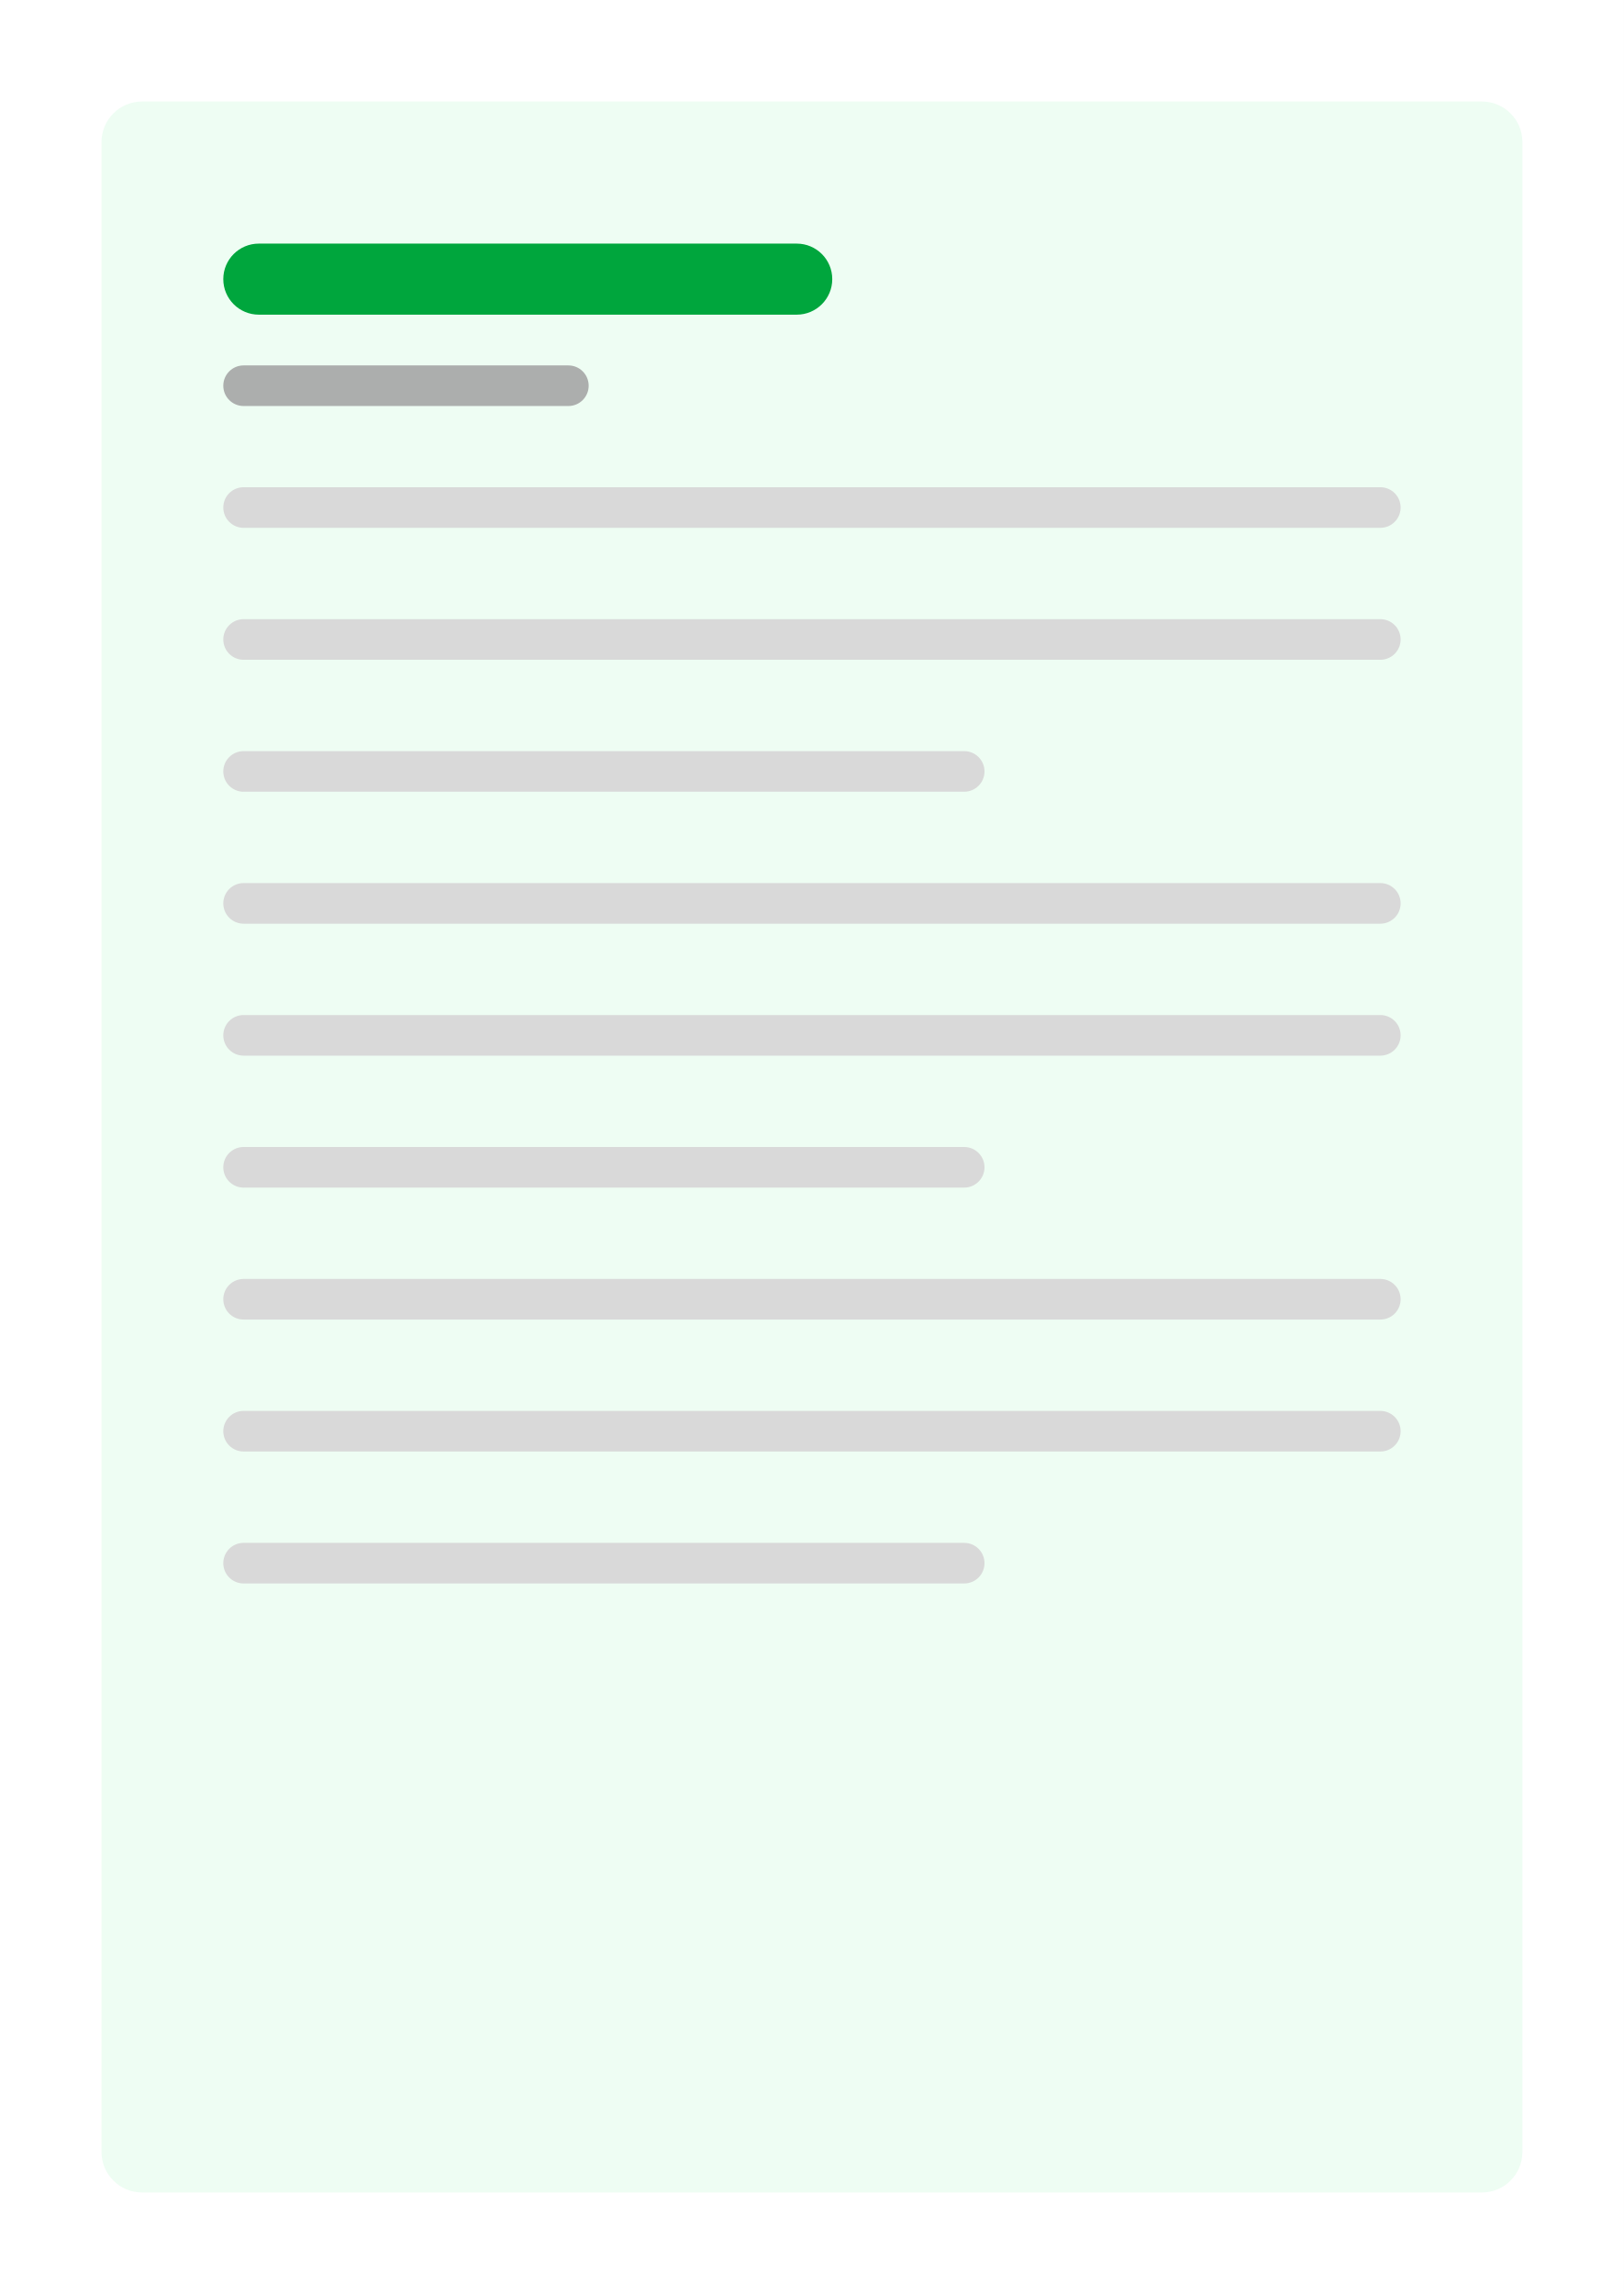
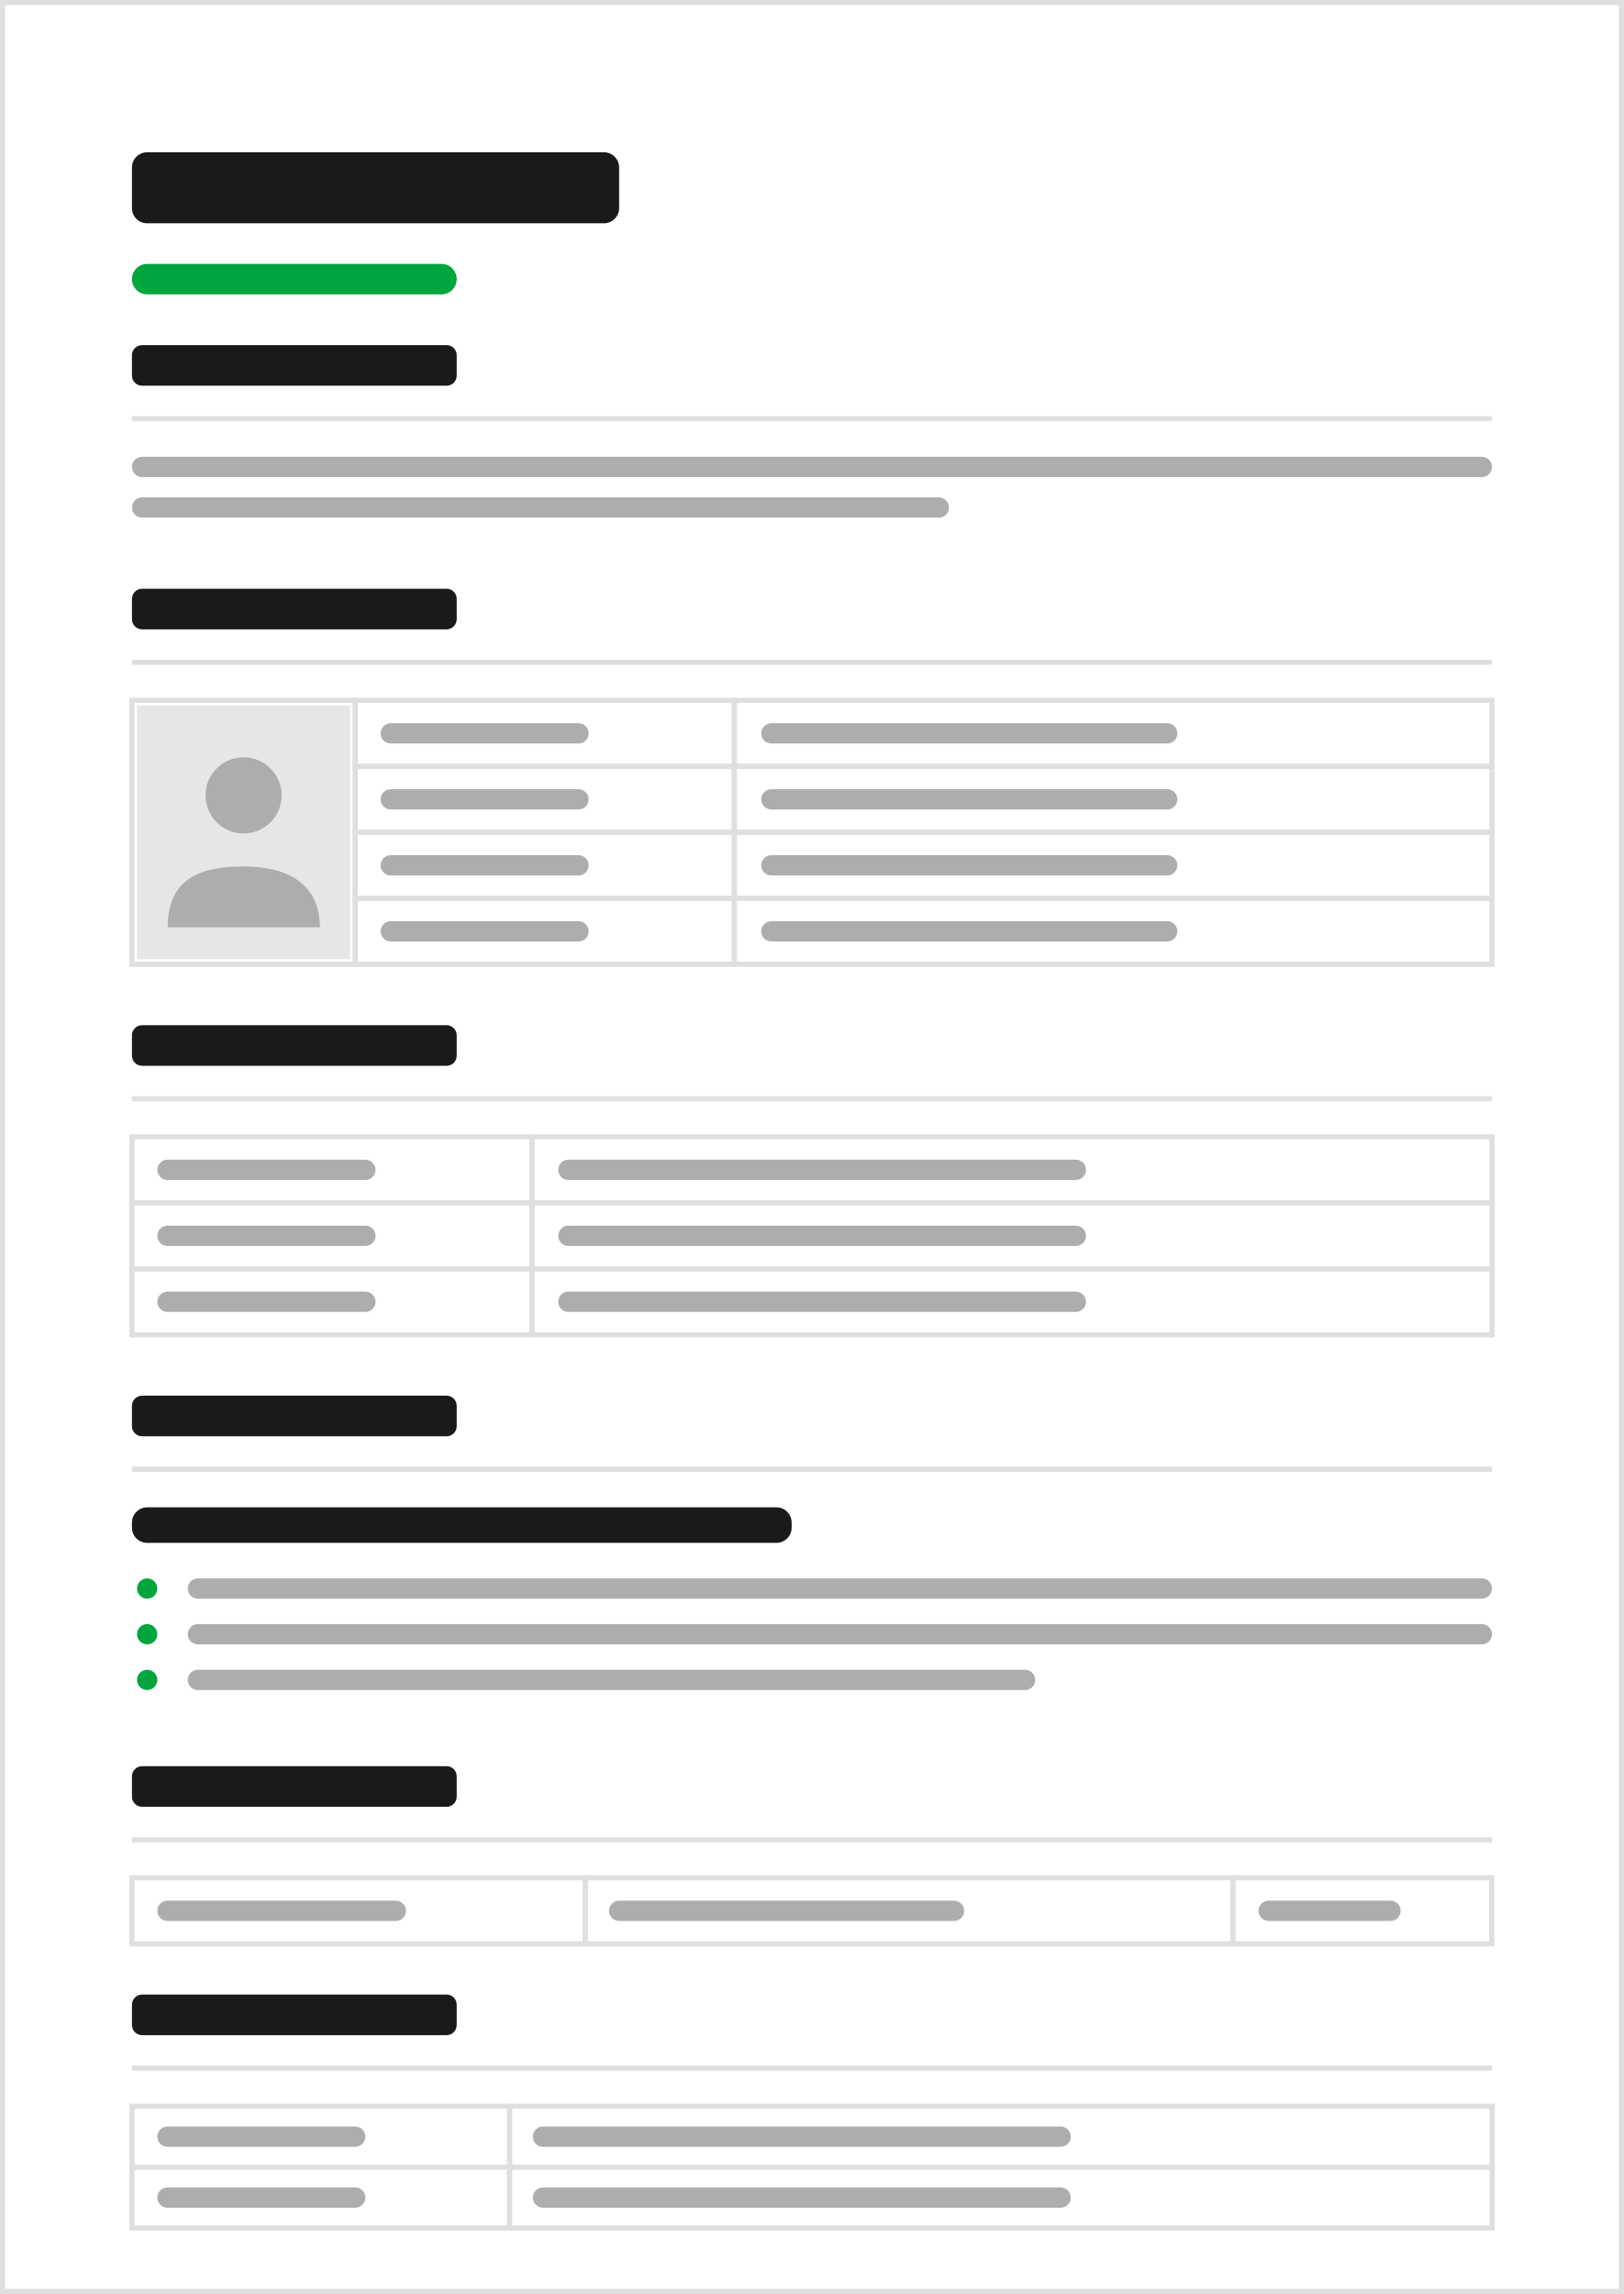
- <svg xmlns="http://www.w3.org/2000/svg" viewBox="0 0 320 452" width="320" height="452" role="img" aria-label="기본 이력서">
+ <svg xmlns="http://www.w3.org/2000/svg" viewBox="0 0 320 452" width="320" height="452" role="img" aria-label="기본 이력서 미리보기">
  <rect width="320" height="452" fill="#FFFFFF" />
-   <rect x="20" y="20" width="280" height="412" rx="8" fill="#EEFDF3" />
-   <rect x="44" y="48" width="120" height="14" rx="7" fill="#00A63D" />
-   <rect x="44" y="72" width="72" height="8" rx="4" fill="#ACAEAD" />
-   <rect x="44" y="96" width="232" height="8" rx="4" fill="#D9D9D9" />
-   <rect x="44" y="122" width="232" height="8" rx="4" fill="#D9D9D9" />
-   <rect x="44" y="148" width="150" height="8" rx="4" fill="#D9D9D9" />
-   <rect x="44" y="174" width="232" height="8" rx="4" fill="#D9D9D9" />
-   <rect x="44" y="200" width="232" height="8" rx="4" fill="#D9D9D9" />
-   <rect x="44" y="226" width="150" height="8" rx="4" fill="#D9D9D9" />
-   <rect x="44" y="252" width="232" height="8" rx="4" fill="#D9D9D9" />
-   <rect x="44" y="278" width="232" height="8" rx="4" fill="#D9D9D9" />
-   <rect x="44" y="304" width="150" height="8" rx="4" fill="#D9D9D9" />
+   <rect x="0.5" y="0.5" width="319" height="451" fill="none" stroke="#DDE0DD" />
+   <rect x="26" y="30" width="96" height="14" fill="#1A1A1A" rx="3" />
+   <rect x="26" y="52" width="64" height="6" fill="#00A63D" rx="3" />
+   <rect x="26" y="68" width="64" height="8" fill="#1A1A1A" rx="2" />
+   <rect x="26" y="82" width="268" height="1" fill="#DDE0DD" />
+   <rect x="26" y="90" width="268" height="4" fill="#ACAEAD" rx="2" />
+   <rect x="26" y="98" width="161" height="4" fill="#ACAEAD" rx="2" />
+   <rect x="26" y="116" width="64" height="8" fill="#1A1A1A" rx="2" />
+   <rect x="26" y="130" width="268" height="1" fill="#DDE0DD" />
+   <rect x="27" y="139" width="42" height="50" fill="#E4E7E4" />
+   <circle cx="48.0" cy="156.72" r="7.5" fill="#ACAEAD" />
+   <path d="M33.04 182.72c0-10 7-12 15-12s15 3 15 12z" fill="#ACAEAD" />
+   <rect x="26" y="138" width="44" height="52" fill="none" stroke="#DDE0DD" />
+   <rect x="70.0" y="138" width="74.7" height="13" fill="none" stroke="#DDE0DD" />
+   <rect x="75" y="142.5" width="41" height="4" fill="#ACAEAD" rx="2" />
+   <rect x="144.7" y="138" width="149.3" height="13" fill="none" stroke="#DDE0DD" />
+   <rect x="150" y="142.5" width="82" height="4" fill="#ACAEAD" rx="2" />
+   <rect x="70.0" y="151" width="74.7" height="13" fill="none" stroke="#DDE0DD" />
+   <rect x="75" y="155.5" width="41" height="4" fill="#ACAEAD" rx="2" />
+   <rect x="144.7" y="151" width="149.3" height="13" fill="none" stroke="#DDE0DD" />
+   <rect x="150" y="155.5" width="82" height="4" fill="#ACAEAD" rx="2" />
+   <rect x="70.0" y="164" width="74.7" height="13" fill="none" stroke="#DDE0DD" />
+   <rect x="75" y="168.5" width="41" height="4" fill="#ACAEAD" rx="2" />
+   <rect x="144.7" y="164" width="149.3" height="13" fill="none" stroke="#DDE0DD" />
+   <rect x="150" y="168.5" width="82" height="4" fill="#ACAEAD" rx="2" />
+   <rect x="70.0" y="177" width="74.7" height="13" fill="none" stroke="#DDE0DD" />
+   <rect x="75" y="181.5" width="41" height="4" fill="#ACAEAD" rx="2" />
+   <rect x="144.7" y="177" width="149.3" height="13" fill="none" stroke="#DDE0DD" />
+   <rect x="150" y="181.5" width="82" height="4" fill="#ACAEAD" rx="2" />
+   <rect x="26" y="202" width="64" height="8" fill="#1A1A1A" rx="2" />
+   <rect x="26" y="216" width="268" height="1" fill="#DDE0DD" />
+   <rect x="26" y="224" width="78.8" height="13" fill="none" stroke="#DDE0DD" />
+   <rect x="31" y="228.5" width="43" height="4" fill="#ACAEAD" rx="2" />
+   <rect x="104.824" y="224" width="189.2" height="13" fill="none" stroke="#DDE0DD" />
+   <rect x="110" y="228.5" width="104" height="4" fill="#ACAEAD" rx="2" />
+   <rect x="26" y="237" width="78.8" height="13" fill="none" stroke="#DDE0DD" />
+   <rect x="31" y="241.5" width="43" height="4" fill="#ACAEAD" rx="2" />
+   <rect x="104.824" y="237" width="189.2" height="13" fill="none" stroke="#DDE0DD" />
+   <rect x="110" y="241.5" width="104" height="4" fill="#ACAEAD" rx="2" />
+   <rect x="26" y="250" width="78.8" height="13" fill="none" stroke="#DDE0DD" />
+   <rect x="31" y="254.5" width="43" height="4" fill="#ACAEAD" rx="2" />
+   <rect x="104.824" y="250" width="189.2" height="13" fill="none" stroke="#DDE0DD" />
+   <rect x="110" y="254.5" width="104" height="4" fill="#ACAEAD" rx="2" />
+   <rect x="26" y="275" width="64" height="8" fill="#1A1A1A" rx="2" />
+   <rect x="26" y="289" width="268" height="1" fill="#DDE0DD" />
+   <rect x="26" y="297" width="130" height="7" fill="#1A1A1A" rx="3" />
+   <circle cx="29" cy="313" r="2" fill="#00A63D" />
+   <rect x="37" y="311" width="257" height="4" fill="#ACAEAD" rx="2" />
+   <circle cx="29" cy="322" r="2" fill="#00A63D" />
+   <rect x="37" y="320" width="257" height="4" fill="#ACAEAD" rx="2" />
+   <circle cx="29" cy="331" r="2" fill="#00A63D" />
+   <rect x="37" y="329" width="167" height="4" fill="#ACAEAD" rx="2" />
+   <rect x="26" y="348" width="64" height="8" fill="#1A1A1A" rx="2" />
+   <rect x="26" y="362" width="268" height="1" fill="#DDE0DD" />
+   <rect x="26" y="370" width="89.3" height="13" fill="none" stroke="#DDE0DD" />
+   <rect x="31" y="374.5" width="49" height="4" fill="#ACAEAD" rx="2" />
+   <rect x="115.333" y="370" width="127.6" height="13" fill="none" stroke="#DDE0DD" />
+   <rect x="120" y="374.5" width="70" height="4" fill="#ACAEAD" rx="2" />
+   <rect x="242.952" y="370" width="51.0" height="13" fill="none" stroke="#DDE0DD" />
+   <rect x="248" y="374.5" width="28" height="4" fill="#ACAEAD" rx="2" />
+   <rect x="26" y="393" width="64" height="8" fill="#1A1A1A" rx="2" />
+   <rect x="26" y="407" width="268" height="1" fill="#DDE0DD" />
+   <rect x="26" y="415" width="74.4" height="12" fill="none" stroke="#DDE0DD" />
+   <rect x="31" y="419.0" width="41" height="4" fill="#ACAEAD" rx="2" />
+   <rect x="100.444" y="415" width="193.6" height="12" fill="none" stroke="#DDE0DD" />
+   <rect x="105" y="419.0" width="106" height="4" fill="#ACAEAD" rx="2" />
+   <rect x="26" y="427" width="74.4" height="12" fill="none" stroke="#DDE0DD" />
+   <rect x="31" y="431.0" width="41" height="4" fill="#ACAEAD" rx="2" />
+   <rect x="100.444" y="427" width="193.6" height="12" fill="none" stroke="#DDE0DD" />
+   <rect x="105" y="431.0" width="106" height="4" fill="#ACAEAD" rx="2" />
</svg>
